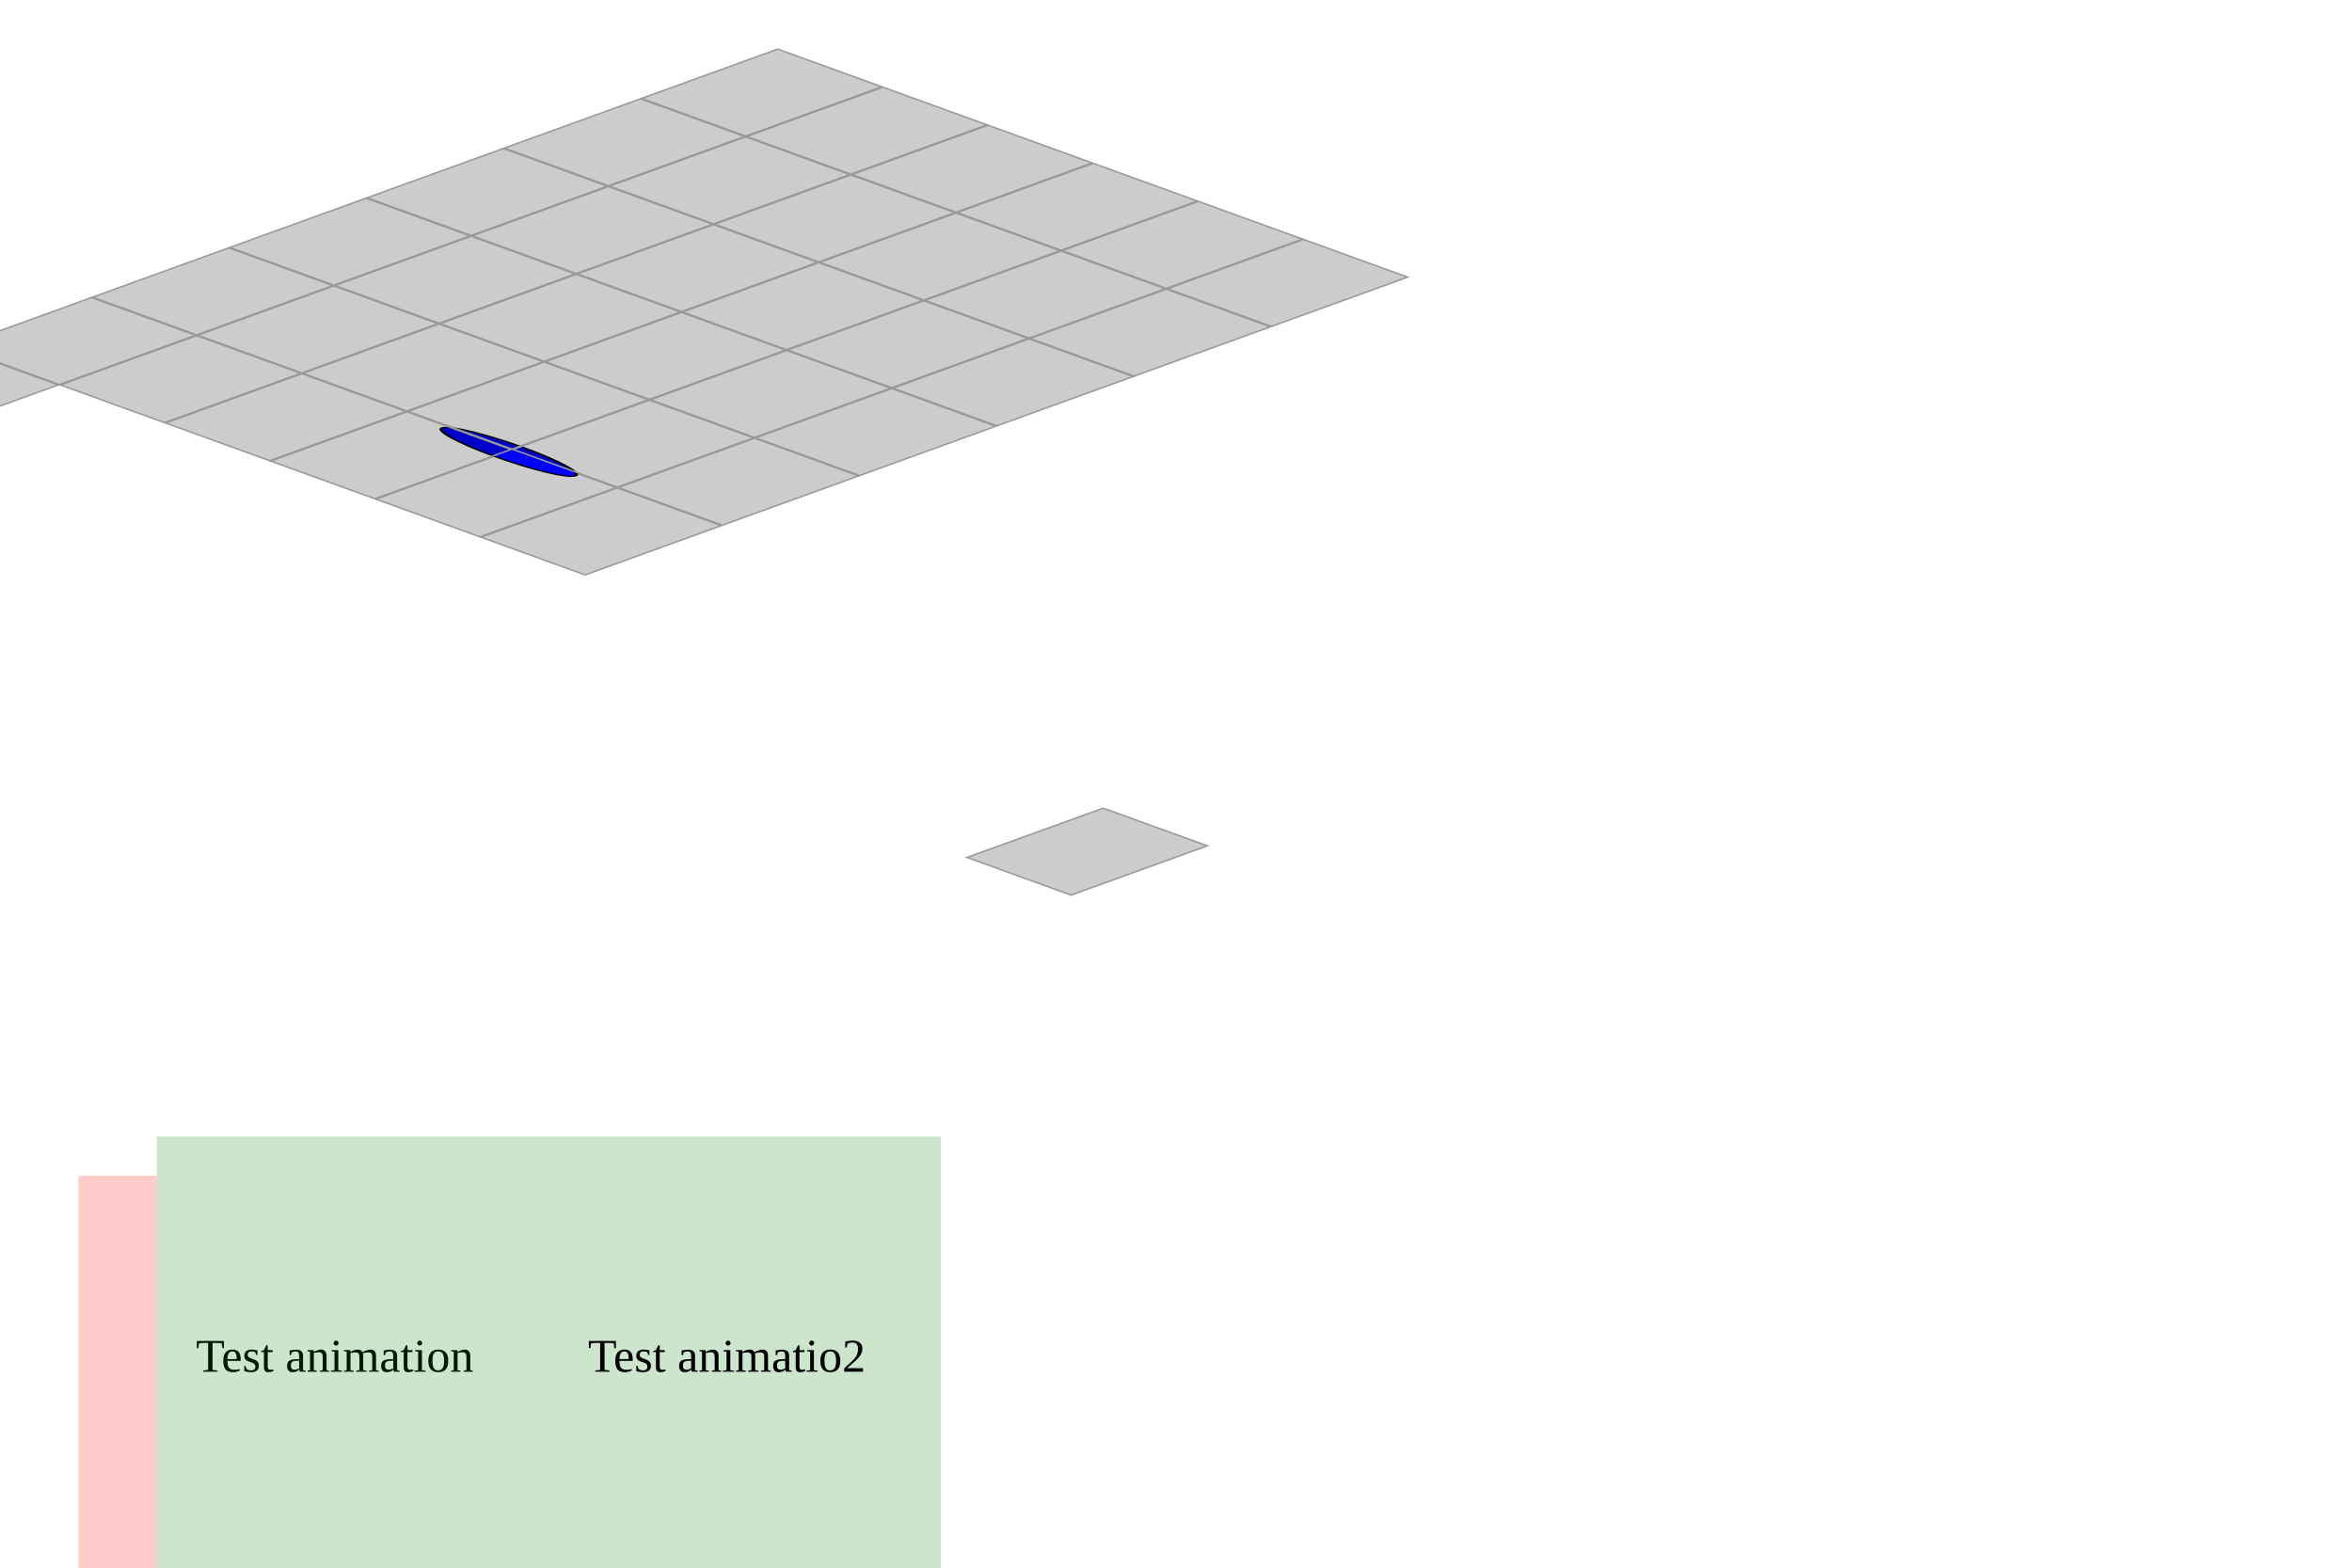
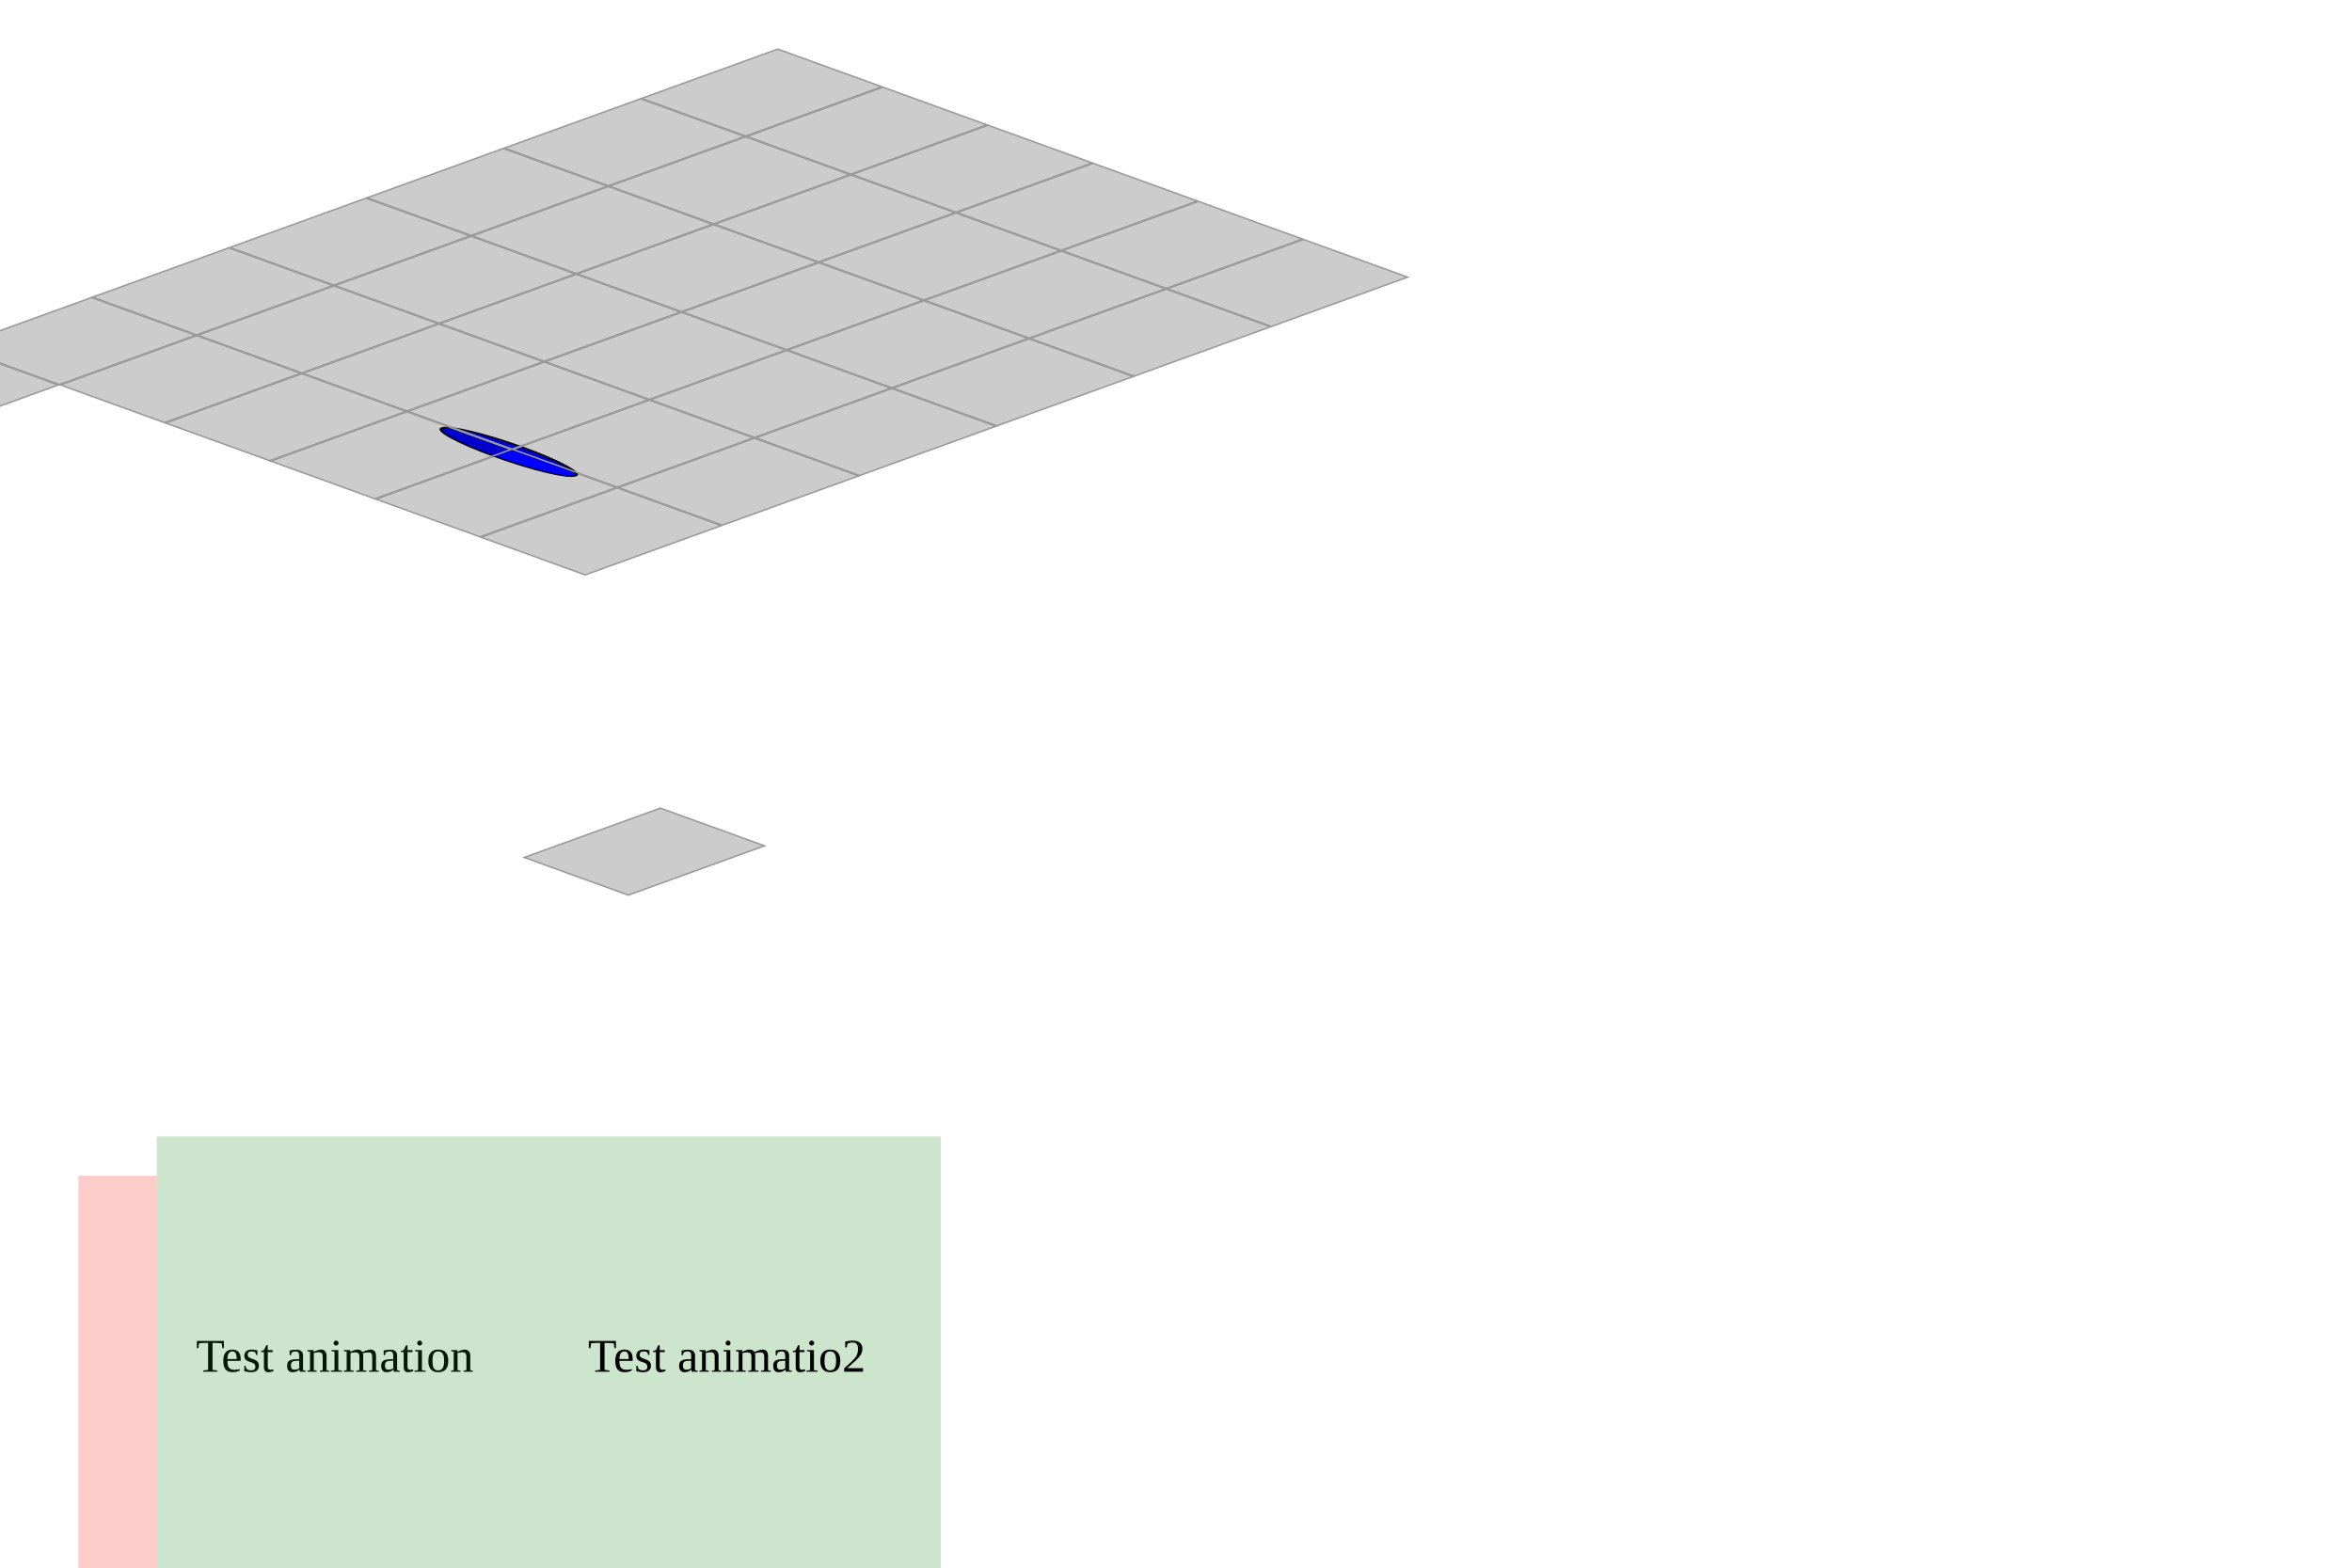
<svg xmlns="http://www.w3.org/2000/svg" id="root" xml:space="preserve" width="600" height="400">
  <text x="50" y="350">Test animation</text>
  <rect id="go" x="40" y="290" width="200" height="600" style="fill:green;fill-opacity:0.2" />
  <text x="20" y="480" font-size="15">Click on circle or rectangle and move it button pressed</text>
  <g>
    <text x="150" y="350">Test animatio2</text>
    <rect id="go" x="20" y="300" width="20" height="200" style="fill:red;fill-opacity:0.2" />
  </g>
  <style id="style4">
        .room{
            fill:       bue;
            fill-opacity:0.2;
            stroke:     #999;
            stroke-width:   2;
        }
        .room:hover{
            fill:       green;
            fill-opacity:0.2;
        }
    </style>
  <g transform="matrix(0.2823838,0.1022555,-0.2823838,0.1022555,420.923,74.49549)">
    <rect class="room" y="835" x="-697" height="123" width="94" />
    <rect class="room" width="94" height="123" x="-222" y="711" />
    <rect class="room" y="711" x="-317" height="123" width="94" />
    <ellipse cx="-316" cy="715" rx="60" ry="12" stroke="black" stroke-width="2px" style="fill:blue">
      <animateColor attributeName="fill" attributeType="CSS" from="blue" to="lime" begin="1s" dur="6s" repeatCount="indefinite" />
    </ellipse>
    <rect class="room" width="94" height="123" x="-412" y="711" />
    <rect class="room" y="711" x="-507" height="123" width="94" />
    <rect class="room" width="94" height="123" x="-602" y="711" />
    <rect class="room" y="711" x="-697" height="123" width="94" />
    <rect class="room" width="94" height="123" x="-222" y="587" />
    <rect class="room" y="587" x="-317" height="123" width="94" />
    <rect class="room" width="94" height="123" x="-412" y="587" />
    <rect class="room" y="587" x="-507" height="123" width="94" />
    <rect class="room" width="94" height="123" x="-602" y="587" />
    <rect class="room" y="587" x="-697" height="123" width="94" />
    <rect class="room" width="94" height="123" x="-222" y="463" />
    <rect class="room" y="463" x="-317" height="123" width="94" />
    <rect class="room" width="94" height="123" x="-412" y="463" />
    <rect class="room" y="463" x="-507" height="123" width="94" />
    <rect class="room" width="94" height="123" x="-602" y="463" />
    <rect class="room" y="463" x="-697" height="123" width="94" />
    <rect class="room" id="rect3843" width="94" height="123" x="-222" y="339" />
    <rect class="room" y="339" x="-317" height="123" width="94" />
    <rect class="room" id="rect3847" width="94" height="123" x="-412" y="339" />
    <rect class="room" y="339" x="-507" height="123" width="94" id="rect3849" />
    <rect class="room" id="rect3851" width="94" height="123" x="-602" y="339" />
    <rect class="room" y="339" x="-697" height="123" width="94" id="rect3853" />
    <rect class="room" id="rect3855" width="94" height="123" x="-222" y="215" />
    <rect class="room" y="215" x="-317" height="123" width="94" id="rect3857" />
    <rect class="room" id="rect3859" width="94" height="123" x="-412" y="215" />
    <rect class="room" y="215" x="-507" height="123" width="94" id="rect3861" />
    <rect class="room" id="rect3863" width="94" height="123" x="-602" y="215" />
    <rect class="room" y="215" x="-697" height="123" width="94" id="rect3865" />
    <rect class="room" id="rect3867" width="94" height="123" x="-222" y="91" />
    <rect class="room" y="91" x="-317" height="123" width="94" id="rect3869" />
    <rect class="room" id="rect3871" width="94" height="123" x="-412" y="91" />
    <rect class="room" y="91" x="-507" height="123" width="94" id="rect3873" />
    <rect class="room" id="rect3875" width="94" height="123" x="-602" y="91" />
    <rect class="room" y="91" x="-697" height="123" width="94" id="rect3877" />
-     <rect class="room" y="891" x="397" height="123" width="94" id="rect3877" />
+     <rect class="room" y="1091" x="197" height="123" width="94" id="rect3877" />
  </g>
</svg>
